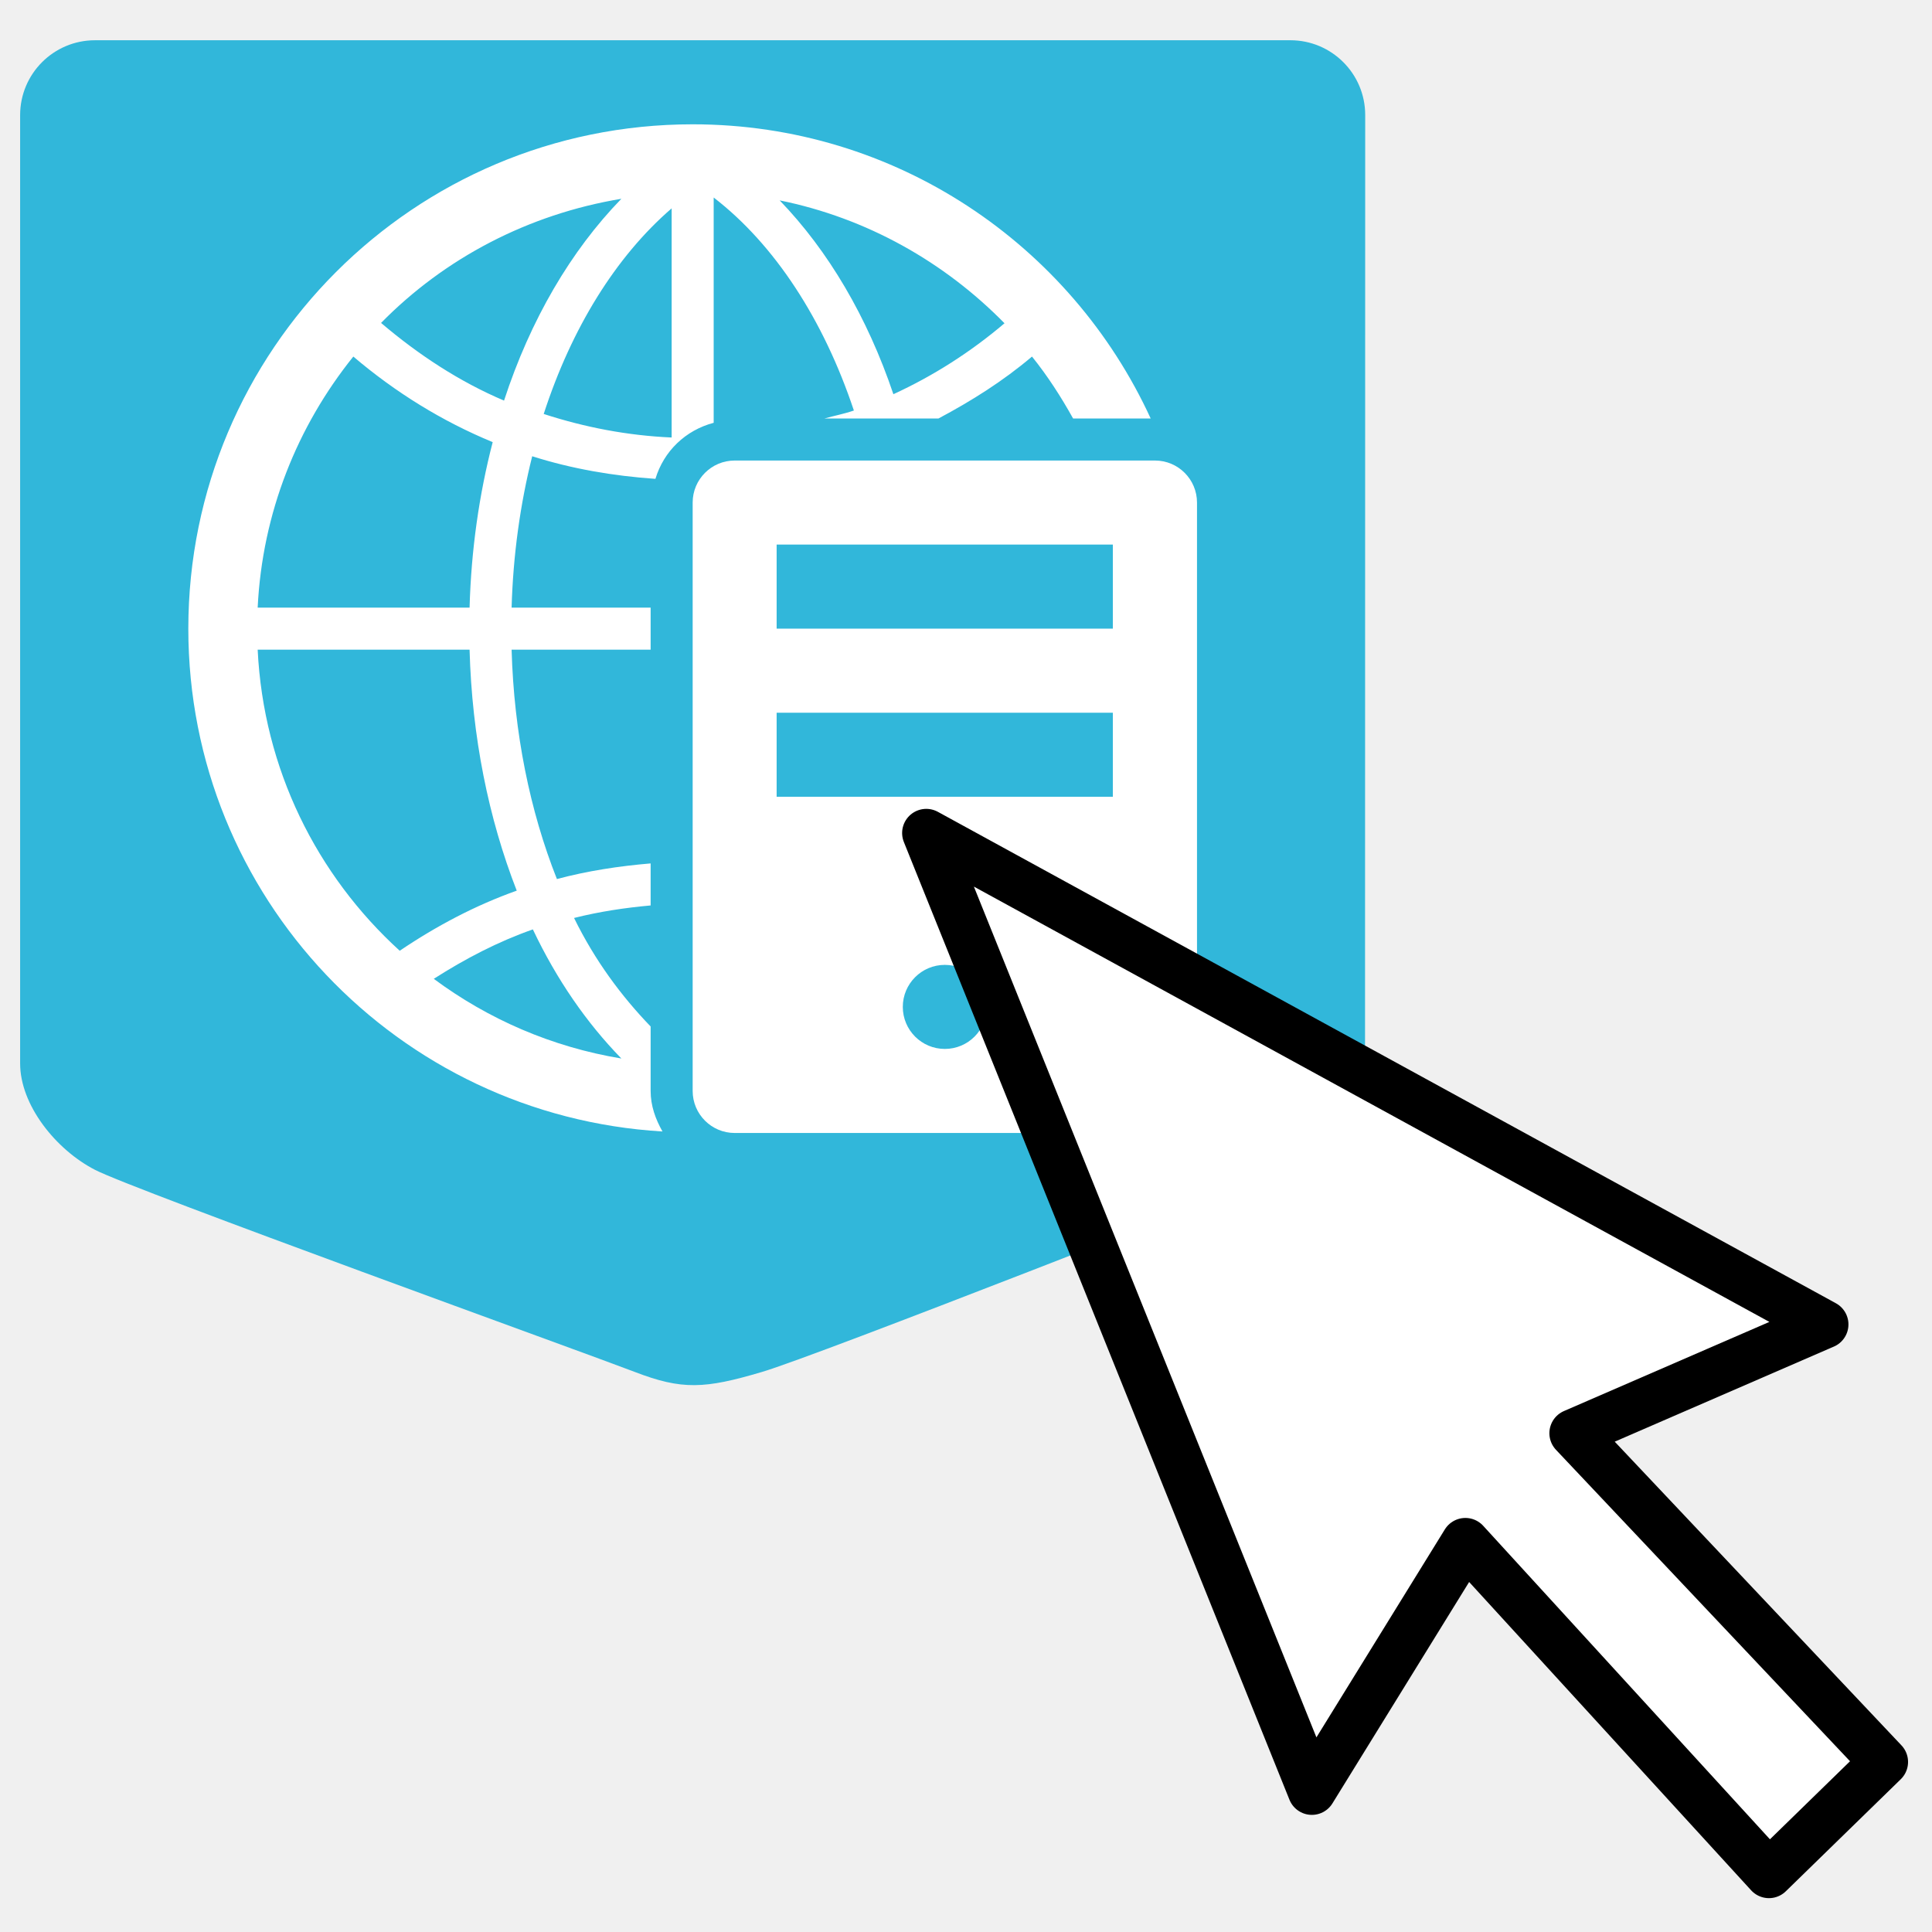
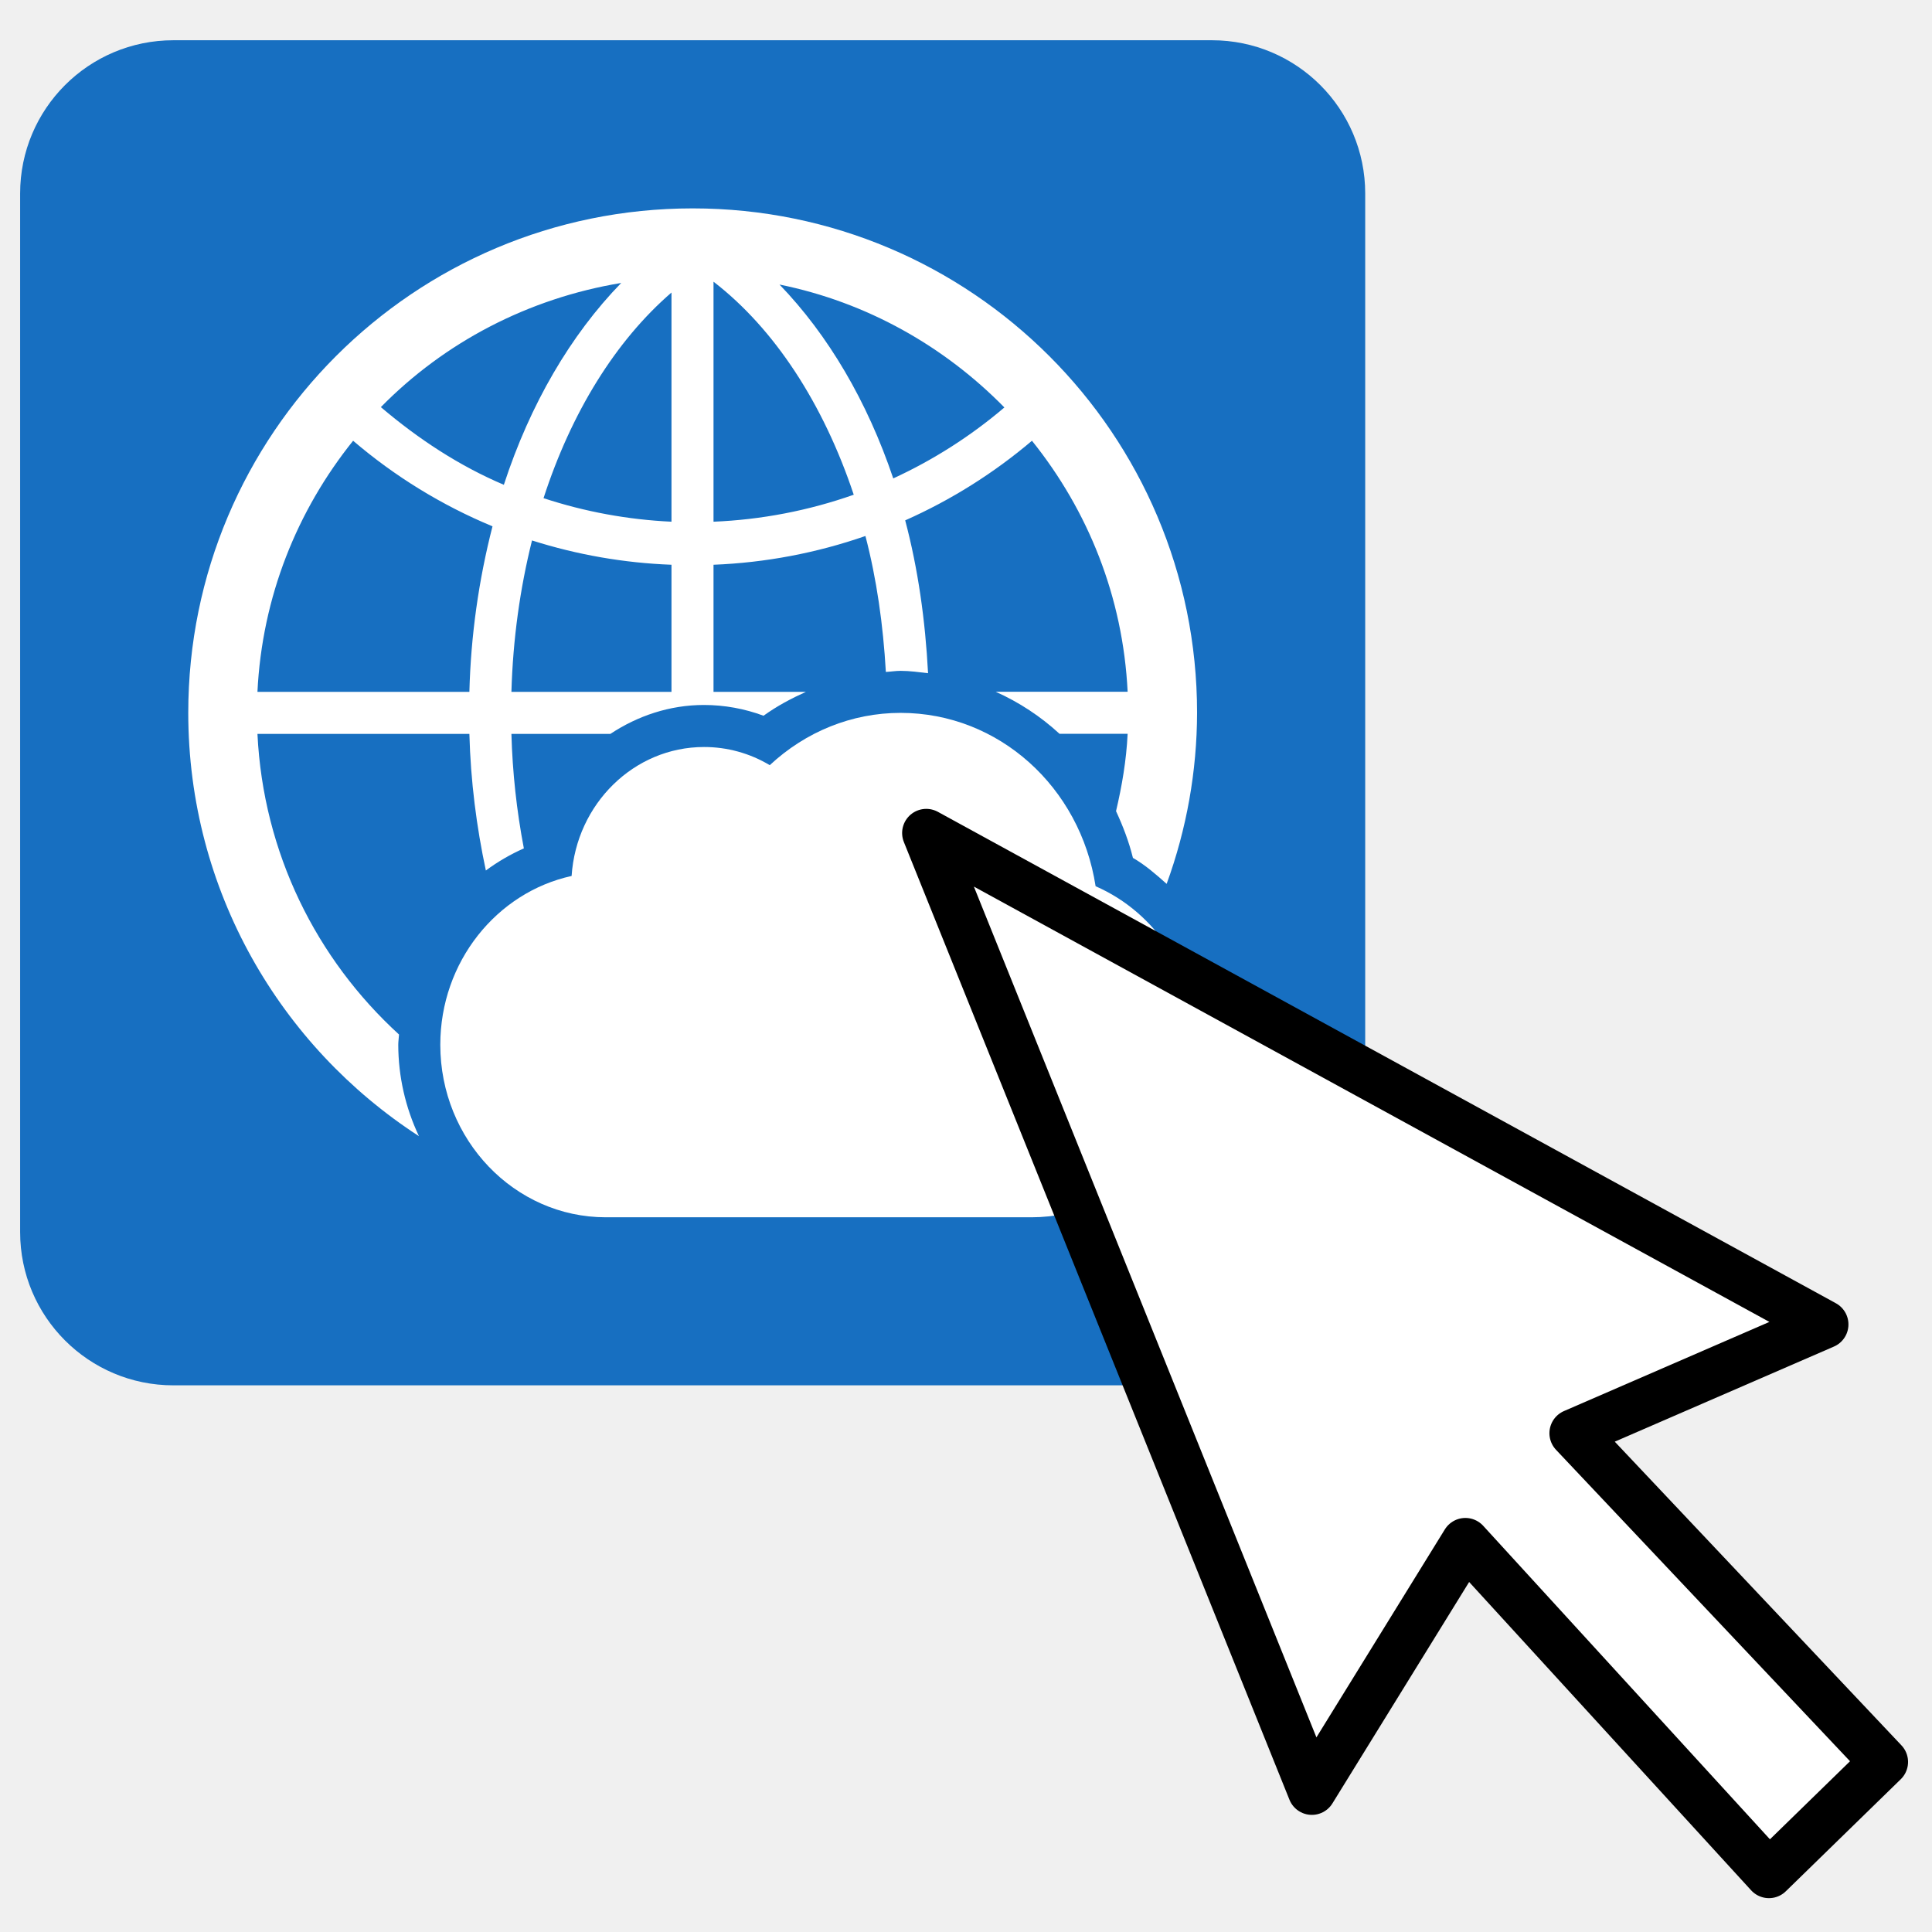
- <svg xmlns="http://www.w3.org/2000/svg" height="48" width="48" version="1.1" id="svg4">
-   <defs id="defs4" />
-   <g id="g2" transform="matrix(2.088362,0,0,2.088362,0.4916473,1.000031)">
-     <path id="path3_20_" fill="#31b7da" d="m 16.004,12.173 c 0,0.491 -0.312,1.046 -0.89,1.265 -0.577,0.219 -5.604,2.203 -6.285,2.405 -0.681,0.202 -0.951,0.216 -1.512,0 C 6.756,15.627 1.364,13.681 0.894,13.438 0.424,13.195 0.004,12.664 0.004,12.173 V 0.889 C 0.005,0.398 0.403,0 0.895,0 h 14.221 c 0.491,0 0.89,0.398 0.89,0.889 z" />
-     <g id="g1">
-       <path fill="#ffffff" d="M 7.505,12.5 V 11.733 C 7.156,11.371 6.842,10.948 6.594,10.442 6.892,10.367 7.196,10.321 7.505,10.293 v -0.5 C 7.126,9.825 6.753,9.882 6.39,9.979 6.069,9.169 5.879,8.239 5.851,7.25 H 7.505 V 6.75 H 5.851 C 5.869,6.121 5.954,5.517 6.096,4.949 6.567,5.099 7.06,5.183 7.562,5.218 7.662,4.887 7.92,4.64 8.255,4.551 V 1.871 C 8.98,2.43 9.562,3.323 9.923,4.405 9.808,4.445 9.689,4.467 9.572,4.5 h 1.357 c 0.391,-0.208 0.769,-0.445 1.113,-0.737 0.185,0.23 0.345,0.478 0.489,0.737 h 0.923 C 12.506,2.436 10.426,1 8.005,1 c -3.314,0 -6,2.686 -6,6 0,3.193 2.495,5.796 5.641,5.982 C 7.564,12.837 7.505,12.678 7.505,12.5 Z m 4.21,-9.133 C 11.31,3.711 10.867,3.993 10.393,4.211 10.083,3.292 9.618,2.504 9.04,1.905 10.077,2.115 11,2.638 11.715,3.367 Z M 7.755,4.726 C 7.23,4.703 6.722,4.605 6.233,4.446 6.563,3.428 7.089,2.575 7.755,2 Z M 7.157,1.886 C 6.556,2.504 6.074,3.327 5.761,4.287 5.231,4.062 4.745,3.743 4.298,3.363 5.053,2.594 6.047,2.07 7.157,1.886 Z M 3.968,3.763 C 4.47,4.19 5.027,4.534 5.626,4.781 5.465,5.402 5.37,6.063 5.351,6.75 H 2.83 C 2.885,5.62 3.302,4.592 3.968,3.763 Z M 2.83,7.25 H 5.351 C 5.379,8.283 5.577,9.259 5.912,10.117 5.422,10.291 4.958,10.536 4.52,10.832 3.533,9.934 2.899,8.67 2.83,7.25 Z m 2.095,3.916 c 0.374,-0.239 0.765,-0.443 1.179,-0.588 0.283,0.597 0.64,1.113 1.053,1.536 C 6.329,11.977 5.572,11.646 4.925,11.166 Z" id="path1" />
-     </g>
-     <path fill="#ffffff" d="m 13.505,5 h -5 c -0.276,0 -0.5,0.224 -0.5,0.5 v 7 c 0,0.276 0.224,0.5 0.5,0.5 h 5 c 0.276,0 0.5,-0.224 0.5,-0.5 v -7 c 0,-0.276 -0.224,-0.5 -0.5,-0.5 z m -2.5,7 c -0.276,0 -0.5,-0.224 -0.5,-0.5 0,-0.276 0.224,-0.5 0.5,-0.5 0.276,0 0.5,0.224 0.5,0.5 0,0.276 -0.224,0.5 -0.5,0.5 z m 1.999,-3 h -4 V 8 h 4 z m 0,-2 h -4 V 6 h 4 z" id="path2" />
+ <svg xmlns="http://www.w3.org/2000/svg" xml:space="preserve" width="48" height="48">
+   <g style="fill:none" transform="translate(.5 1)scale(.52216)">
+     <rect width="64" height="64" fill="#176fc1" rx="7.291" />
+     <path fill="#fff" d="M17.992 47.796c0-.164.028-.324.036-.488-3.932-3.592-6.46-8.636-6.736-14.304h10.084c.06 2.252.34 4.424.784 6.5a9.5 9.5 0 0 1 1.808-1.052 34 34 0 0 1-.592-5.448h4.708c1.296-.856 2.816-1.376 4.452-1.376.972 0 1.932.176 2.836.512.636-.46 1.316-.82 2.016-1.136h-4.396v-6.048a25 25 0 0 0 7.228-1.368c.536 2.052.844 4.232.972 6.468.232-.012.464-.052.7-.052.444 0 .876.064 1.308.112-.132-2.532-.48-4.98-1.088-7.272a25 25 0 0 0 6.032-3.788c2.664 3.316 4.332 7.424 4.552 11.944H46.42c1.116.5 2.136 1.172 3.036 2h3.24c-.06 1.264-.272 2.488-.552 3.68.328.708.612 1.444.804 2.224.592.34 1.1.788 1.604 1.236A23.9 23.9 0 0 0 56 32C56 18.744 45.256 8 32 8S8 18.744 8 32c0 8.452 4.376 15.868 10.976 20.144a10.2 10.2 0 0 1-.984-4.348m28.84-30.324a23 23 0 0 1-5.288 3.376c-1.24-3.676-3.1-6.828-5.412-9.224 4.148.84 7.84 2.932 10.7 5.848m-13.84-5.984c2.9 2.236 5.228 5.808 6.672 10.136a22.9 22.9 0 0 1-6.672 1.284zm-2 19.516h-7.616c.072-2.516.412-4.932.98-7.204a25 25 0 0 0 6.636 1.156zm0-8.096a22.9 22.9 0 0 1-6.088-1.12c1.32-4.072 3.424-7.484 6.088-9.784zM28.6 11.548c-2.404 2.472-4.332 5.764-5.584 9.604-2.12-.9-4.064-2.176-5.852-3.696 3.02-3.076 6.996-5.172 11.436-5.908m-12.756 7.508a24.9 24.9 0 0 0 6.632 4.072 35.3 35.3 0 0 0-1.1 7.876H11.292c.22-4.52 1.888-8.632 4.552-11.948" />
+     <path fill="#fff" d="M51.172 40.252c-.728-4.712-4.604-8.248-9.28-8.248-2.316 0-4.512.892-6.224 2.488a6.07 6.07 0 0 0-3.128-.864c-3.336 0-6.076 2.712-6.3 6.136-3.564.78-6.248 4.088-6.248 8.032 0 4.528 3.532 8.208 7.872 8.208h20.26c4.34 0 7.868-3.68 7.868-8.208 0-3.332-1.932-6.284-4.82-7.544" />
  </g>
-   <g fill="#fff" id="g4">
-     <path d="m45.324 32.905-22.311-12.209 9.58 23.794 3.814-6.177 7.542 8.246 2.856-2.784-7.711-8.167 6.229-2.703z" fill-rule="evenodd" stroke="#000" stroke-linecap="round" stroke-linejoin="round" stroke-width="1.2" id="path4" />
-   </g>
+   <path fill="#fff" fill-rule="evenodd" stroke="#000" stroke-linecap="round" stroke-linejoin="round" stroke-width="1.2" d="M45.324 32.905 23.013 20.696l9.58 23.794 3.814-6.177 7.542 8.246 2.856-2.784-7.71-8.167z" />
</svg>
